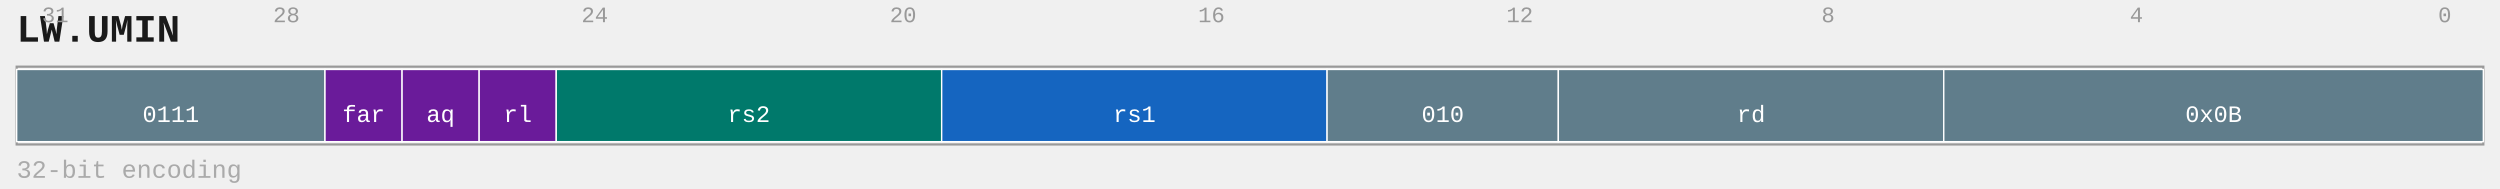
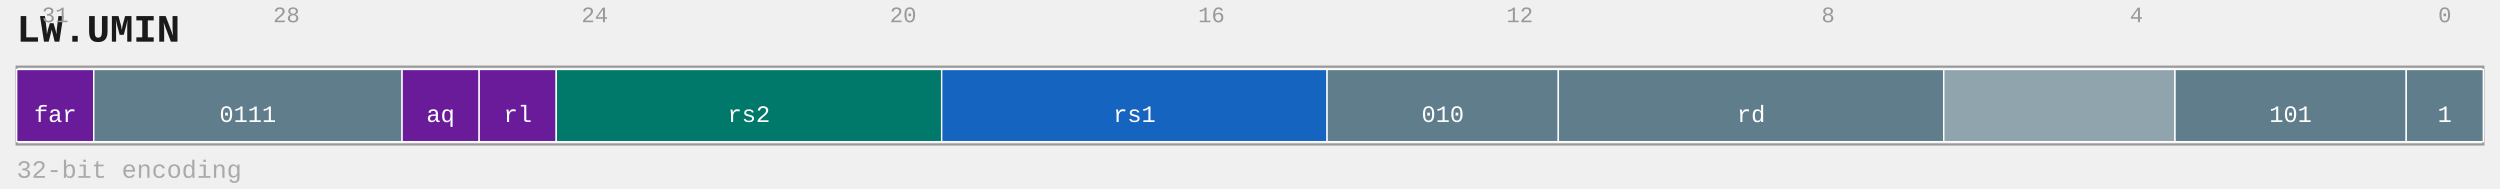
<svg xmlns="http://www.w3.org/2000/svg" viewBox="0 0 900 68" width="900" height="68">
  <defs>
    <style>
      text { font-family: 'Courier New', monospace; }
    </style>
  </defs>
  <text x="6" y="15" font-family="Helvetica Neue,Arial,sans-serif" font-weight="bold" font-size="14" fill="#1a1a1a">LW.UMIN</text>
  <text x="19.88" y="8" text-anchor="middle" font-size="8" fill="#999999">31</text>
  <text x="103.12" y="8" text-anchor="middle" font-size="8" fill="#999999">28</text>
  <text x="214.12" y="8" text-anchor="middle" font-size="8" fill="#999999">24</text>
  <text x="325.12" y="8" text-anchor="middle" font-size="8" fill="#999999">20</text>
  <text x="436.12" y="8" text-anchor="middle" font-size="8" fill="#999999">16</text>
  <text x="547.12" y="8" text-anchor="middle" font-size="8" fill="#999999">12</text>
  <text x="658.12" y="8" text-anchor="middle" font-size="8" fill="#999999">8</text>
  <text x="769.12" y="8" text-anchor="middle" font-size="8" fill="#999999">4</text>
  <text x="880.12" y="8" text-anchor="middle" font-size="8" fill="#999999">0</text>
  <rect x="6" y="24" width="888.00" height="28" fill="none" stroke="#999999" stroke-width="0.8" />
-   <rect x="6.000" y="25" width="111.000" height="26" fill="#607D8B" stroke="white" stroke-width="0.5" />
-   <text x="61.5" y="41.5" text-anchor="middle" dominant-baseline="middle" font-size="8.5" fill="white" pointer-events="none">0111</text>
-   <rect x="117.000" y="25" width="27.750" height="26" fill="#6A1B9A" stroke="white" stroke-width="0.5" />
-   <text x="130.9" y="41.5" text-anchor="middle" dominant-baseline="middle" font-size="8.5" fill="white" pointer-events="none">far</text>
+   <rect x="6.000" y="25" width="27.750" height="26" fill="#6A1B9A" stroke="white" stroke-width="0.5" />
+   <text x="19.9" y="41.5" text-anchor="middle" dominant-baseline="middle" font-size="8.5" fill="white" pointer-events="none">far</text>
+   <rect x="33.750" y="25" width="111.000" height="26" fill="#607D8B" stroke="white" stroke-width="0.5" />
+   <text x="89.2" y="41.5" text-anchor="middle" dominant-baseline="middle" font-size="8.5" fill="white" pointer-events="none">0111</text>
  <rect x="144.750" y="25" width="27.750" height="26" fill="#6A1B9A" stroke="white" stroke-width="0.5" />
  <text x="158.6" y="41.5" text-anchor="middle" dominant-baseline="middle" font-size="8.5" fill="white" pointer-events="none">aq</text>
  <rect x="172.500" y="25" width="27.750" height="26" fill="#6A1B9A" stroke="white" stroke-width="0.5" />
  <text x="186.4" y="41.5" text-anchor="middle" dominant-baseline="middle" font-size="8.5" fill="white" pointer-events="none">rl</text>
  <rect x="200.250" y="25" width="138.750" height="26" fill="#00796B" stroke="white" stroke-width="0.5" />
  <text x="269.6" y="41.5" text-anchor="middle" dominant-baseline="middle" font-size="8.5" fill="white" pointer-events="none">rs2</text>
  <rect x="339.000" y="25" width="138.750" height="26" fill="#1565C0" stroke="white" stroke-width="0.5" />
  <text x="408.4" y="41.5" text-anchor="middle" dominant-baseline="middle" font-size="8.5" fill="white" pointer-events="none">rs1</text>
  <rect x="477.750" y="25" width="83.250" height="26" fill="#607D8B" stroke="white" stroke-width="0.5" />
  <text x="519.4" y="41.5" text-anchor="middle" dominant-baseline="middle" font-size="8.5" fill="white" pointer-events="none">010</text>
  <rect x="561.000" y="25" width="138.750" height="26" fill="#607D8B" stroke="white" stroke-width="0.5" />
  <text x="630.4" y="41.5" text-anchor="middle" dominant-baseline="middle" font-size="8.5" fill="white" pointer-events="none">rd</text>
-   <rect x="699.750" y="25" width="194.250" height="26" fill="#607D8B" stroke="white" stroke-width="0.5" />
-   <text x="796.9" y="41.5" text-anchor="middle" dominant-baseline="middle" font-size="8.5" fill="white" pointer-events="none">0x0B</text>
+   <rect x="699.750" y="25" width="83.250" height="26" fill="#90A4AE" stroke="white" stroke-width="0.5" />
+   <rect x="783.000" y="25" width="83.250" height="26" fill="#607D8B" stroke="white" stroke-width="0.5" />
+   <text x="824.6" y="41.5" text-anchor="middle" dominant-baseline="middle" font-size="8.5" fill="white" pointer-events="none">101</text>
+   <rect x="866.250" y="25" width="27.750" height="26" fill="#607D8B" stroke="white" stroke-width="0.5" />
+   <text x="880.1" y="41.5" text-anchor="middle" dominant-baseline="middle" font-size="8.5" fill="white" pointer-events="none">1</text>
  <text x="6" y="64" font-size="9" fill="#aaaaaa" font-family="Helvetica Neue,Arial,sans-serif">32-bit encoding</text>
</svg>
